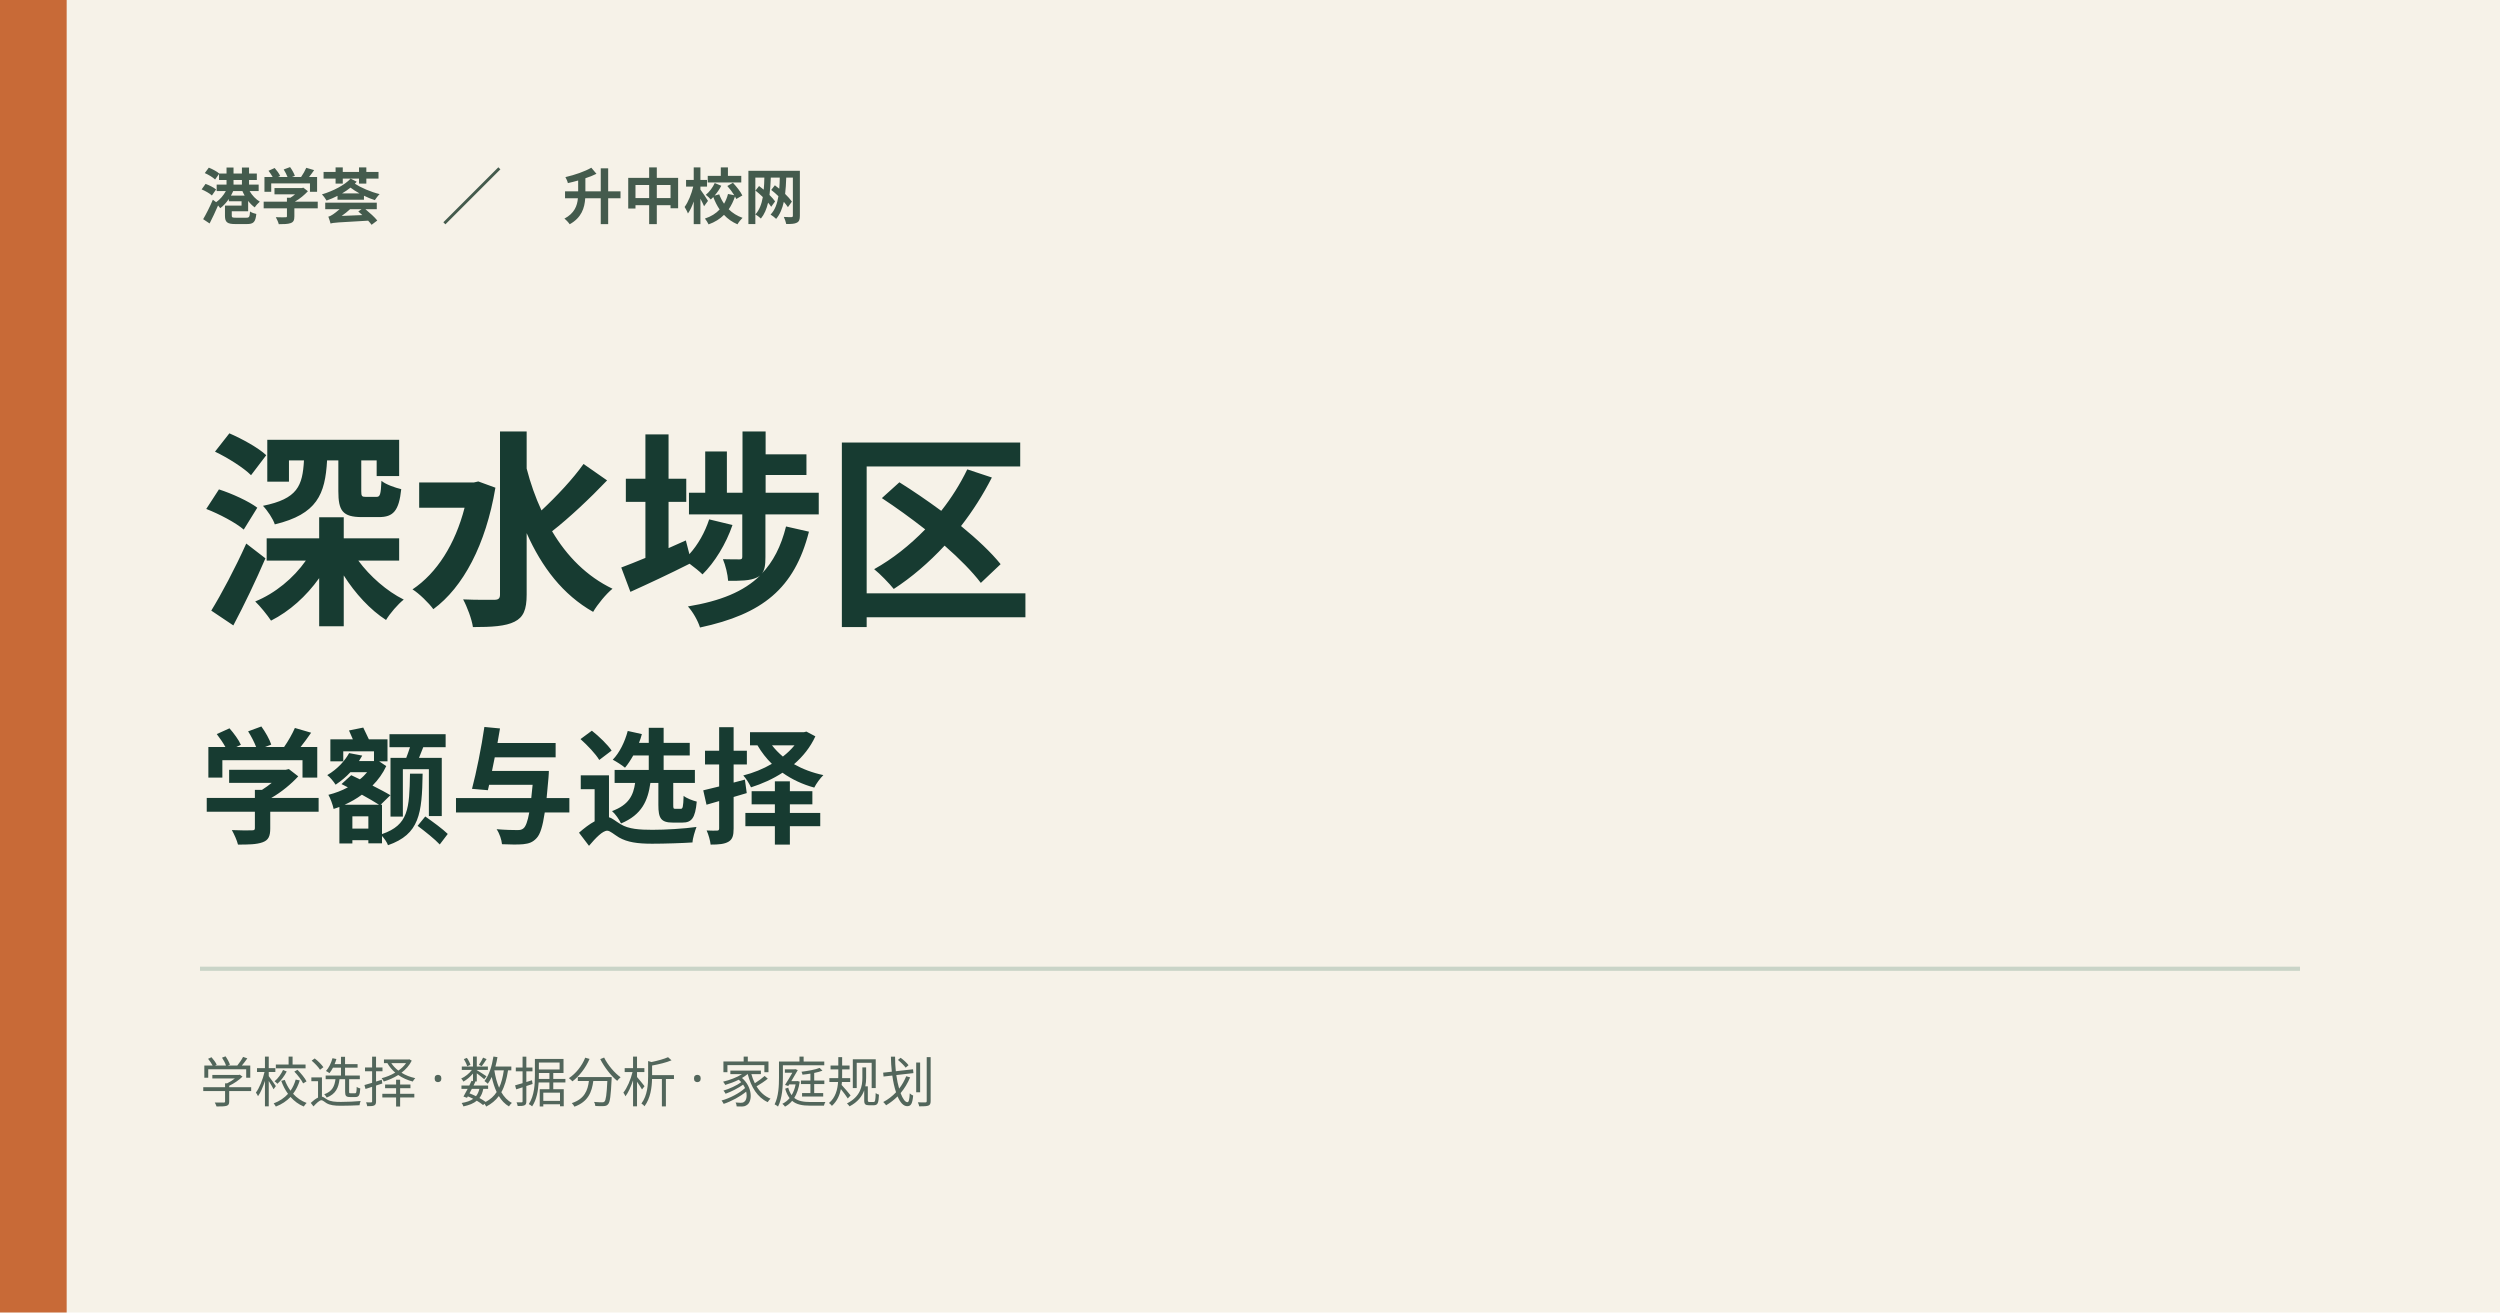
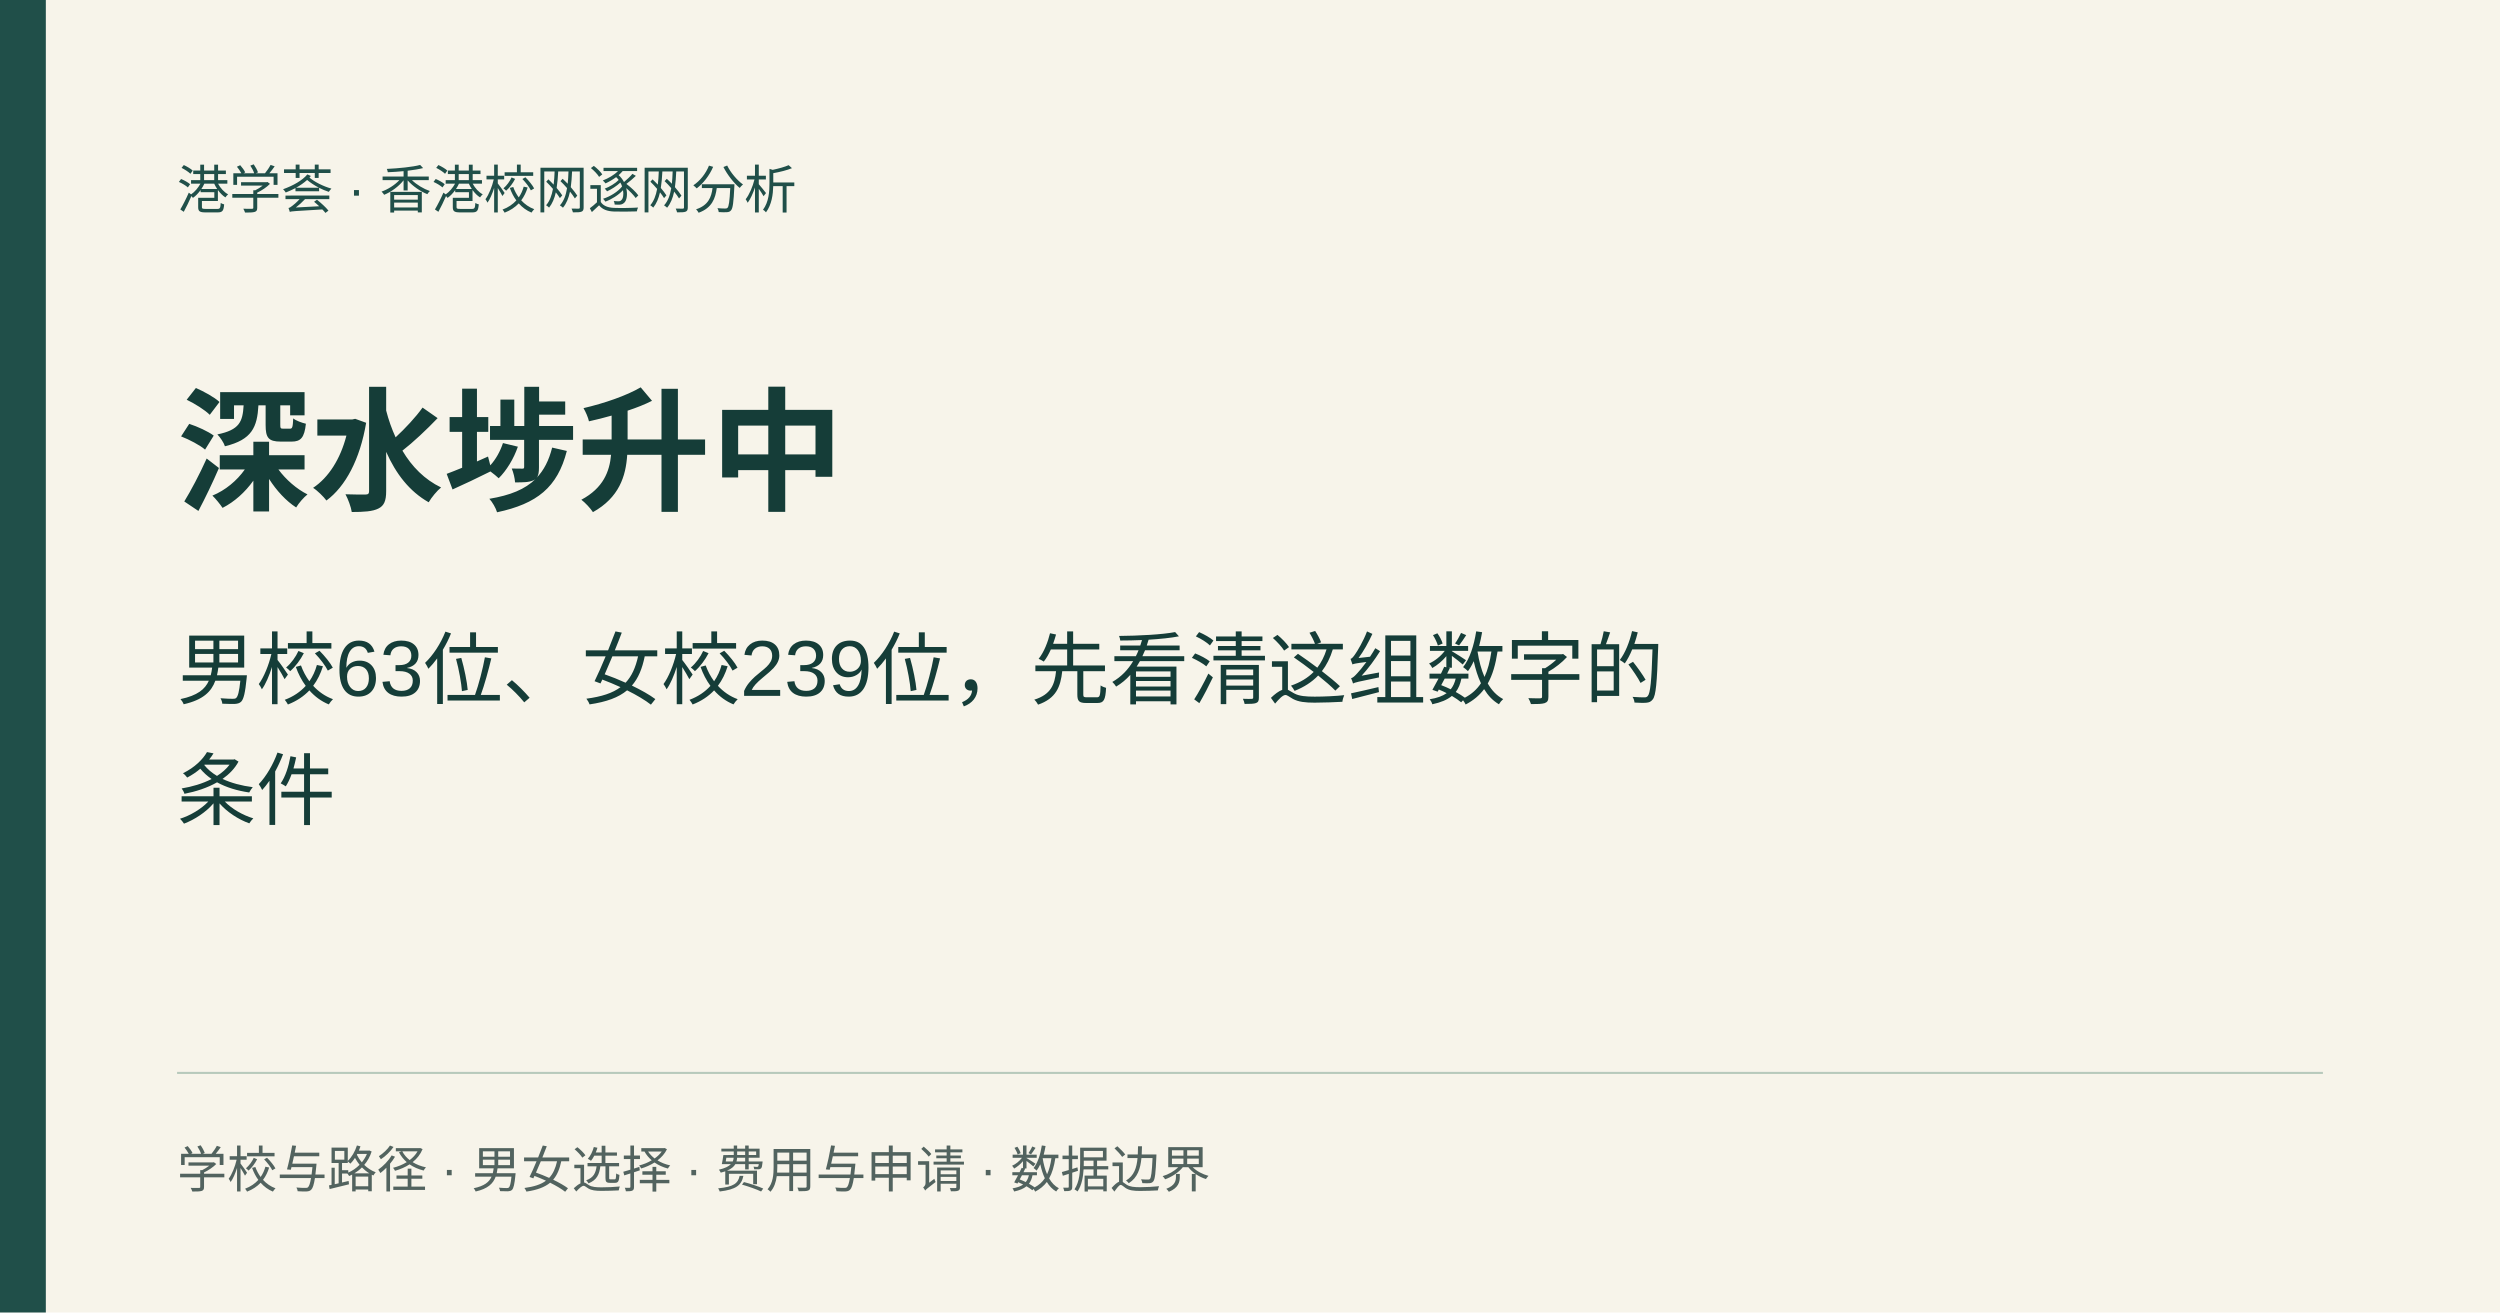
- <svg xmlns="http://www.w3.org/2000/svg" width="1200" height="630">
-   <rect width="1200" height="630" fill="#f6f2e8" />
-   <rect width="32" height="630" fill="#c86a37" />
-   <text x="96" y="105" font-family="PingFang SC, sans-serif" font-size="29" font-weight="700" fill="#445b4d">港学荟　／　升中校网</text>
-   <text x="96" y="292" font-family="PingFang SC, sans-serif" font-size="100" font-weight="700" fill="#173b31">深水埗区</text>
-   <text x="96" y="400" font-family="PingFang SC, sans-serif" font-size="60" font-weight="600" fill="#173b31">学额与选择</text>
-   <path d="M96 465H1104" stroke="#c9d4c7" stroke-width="2" />
-   <text x="96" y="529" font-family="PingFang SC, sans-serif" font-size="26" fill="#52665b">学校选择 · 数据分析 · 家庭规划</text>
+ <svg xmlns="http://www.w3.org/2000/svg" width="1200" height="630" viewBox="0 0 1200 630">
+   <rect width="1200" height="630" fill="#f7f4ea" />
+   <rect width="22" height="630" fill="#204f49" />
+   <text x="85" y="100" font-family="PingFang SC,Arial,sans-serif" font-size="25" fill="#204f49">港学荟 · 香港校网逐网分析</text>
+   <text x="85" y="240" font-family="PingFang SC,Arial,sans-serif" font-size="64" font-weight="600" fill="#153d38">深水埗升中</text>
+   <text x="85" y="335" font-family="PingFang SC,Arial,sans-serif" font-size="38" fill="#153d38">男校63位、女校239位，先看清这组数字的</text>
+   <text x="85" y="393" font-family="PingFang SC,Arial,sans-serif" font-size="38" fill="#153d38">条件</text>
+   <path d="M85 515H1115" stroke="#b7c9bc" />
+   <text x="85" y="570" font-family="PingFang SC,Arial,sans-serif" font-size="24" fill="#52635f">学校与路径 · 男女选择 · 费用与申请 · 数据边界</text>
</svg>
